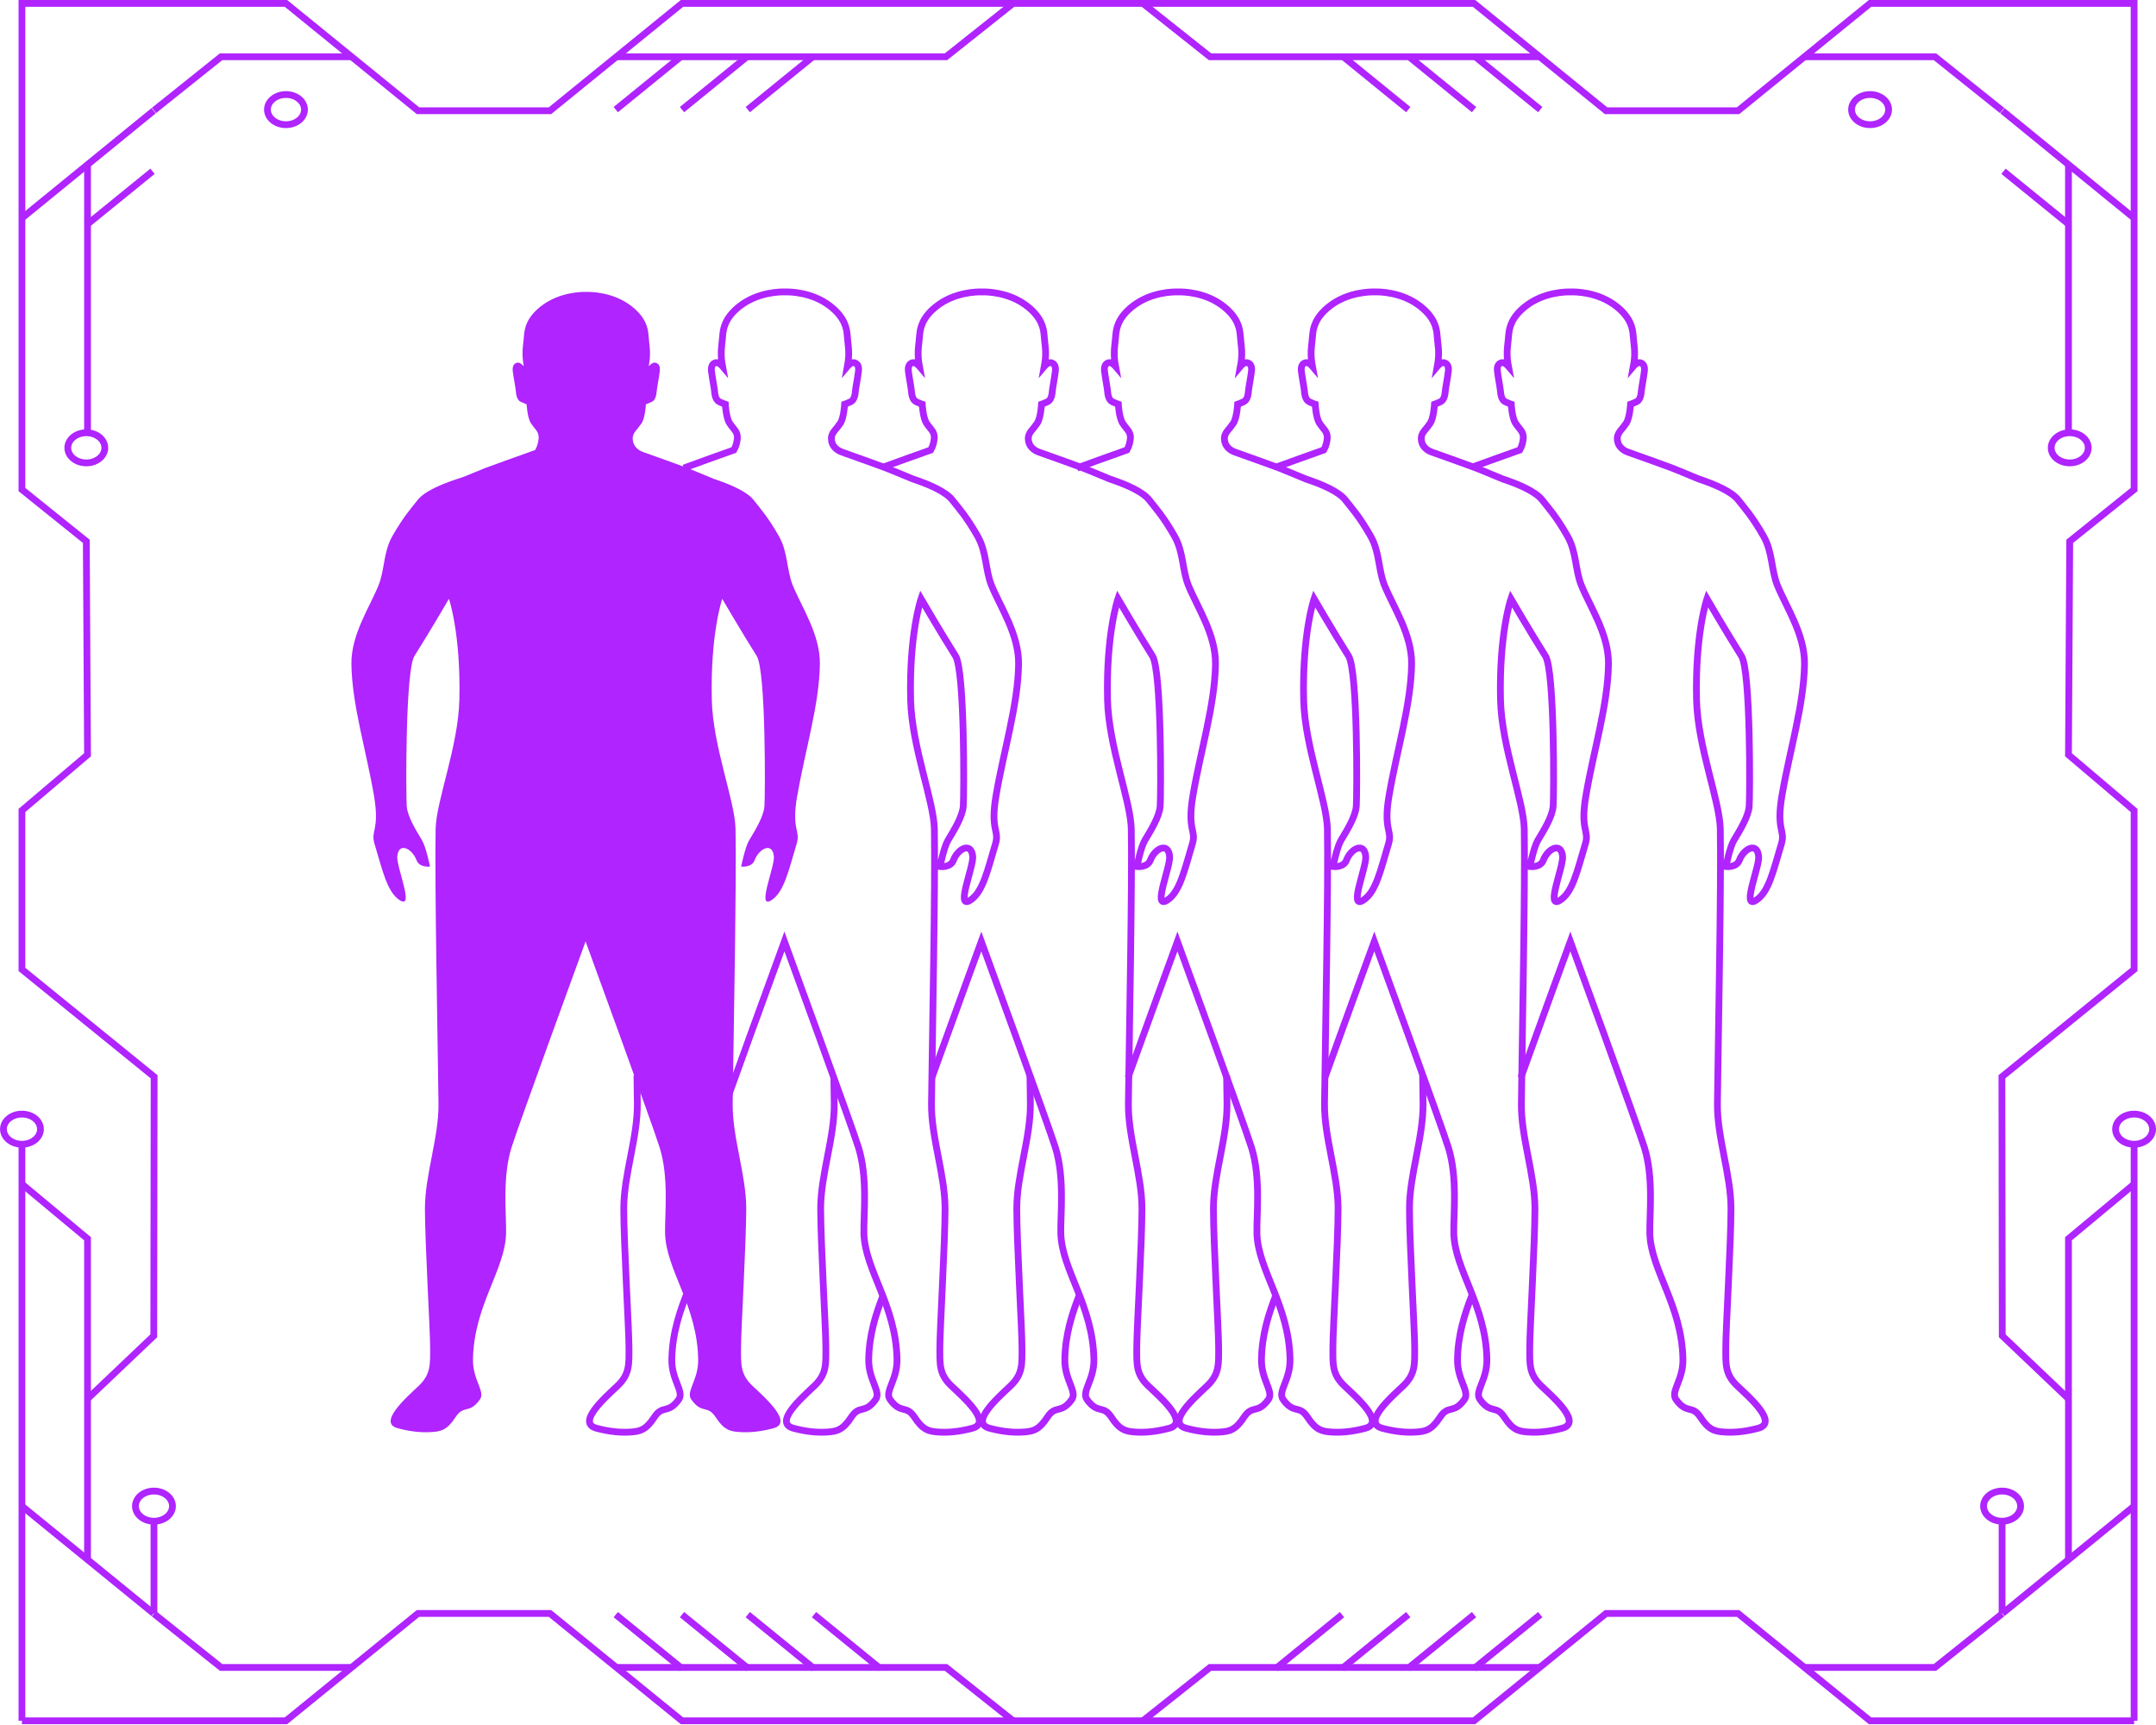
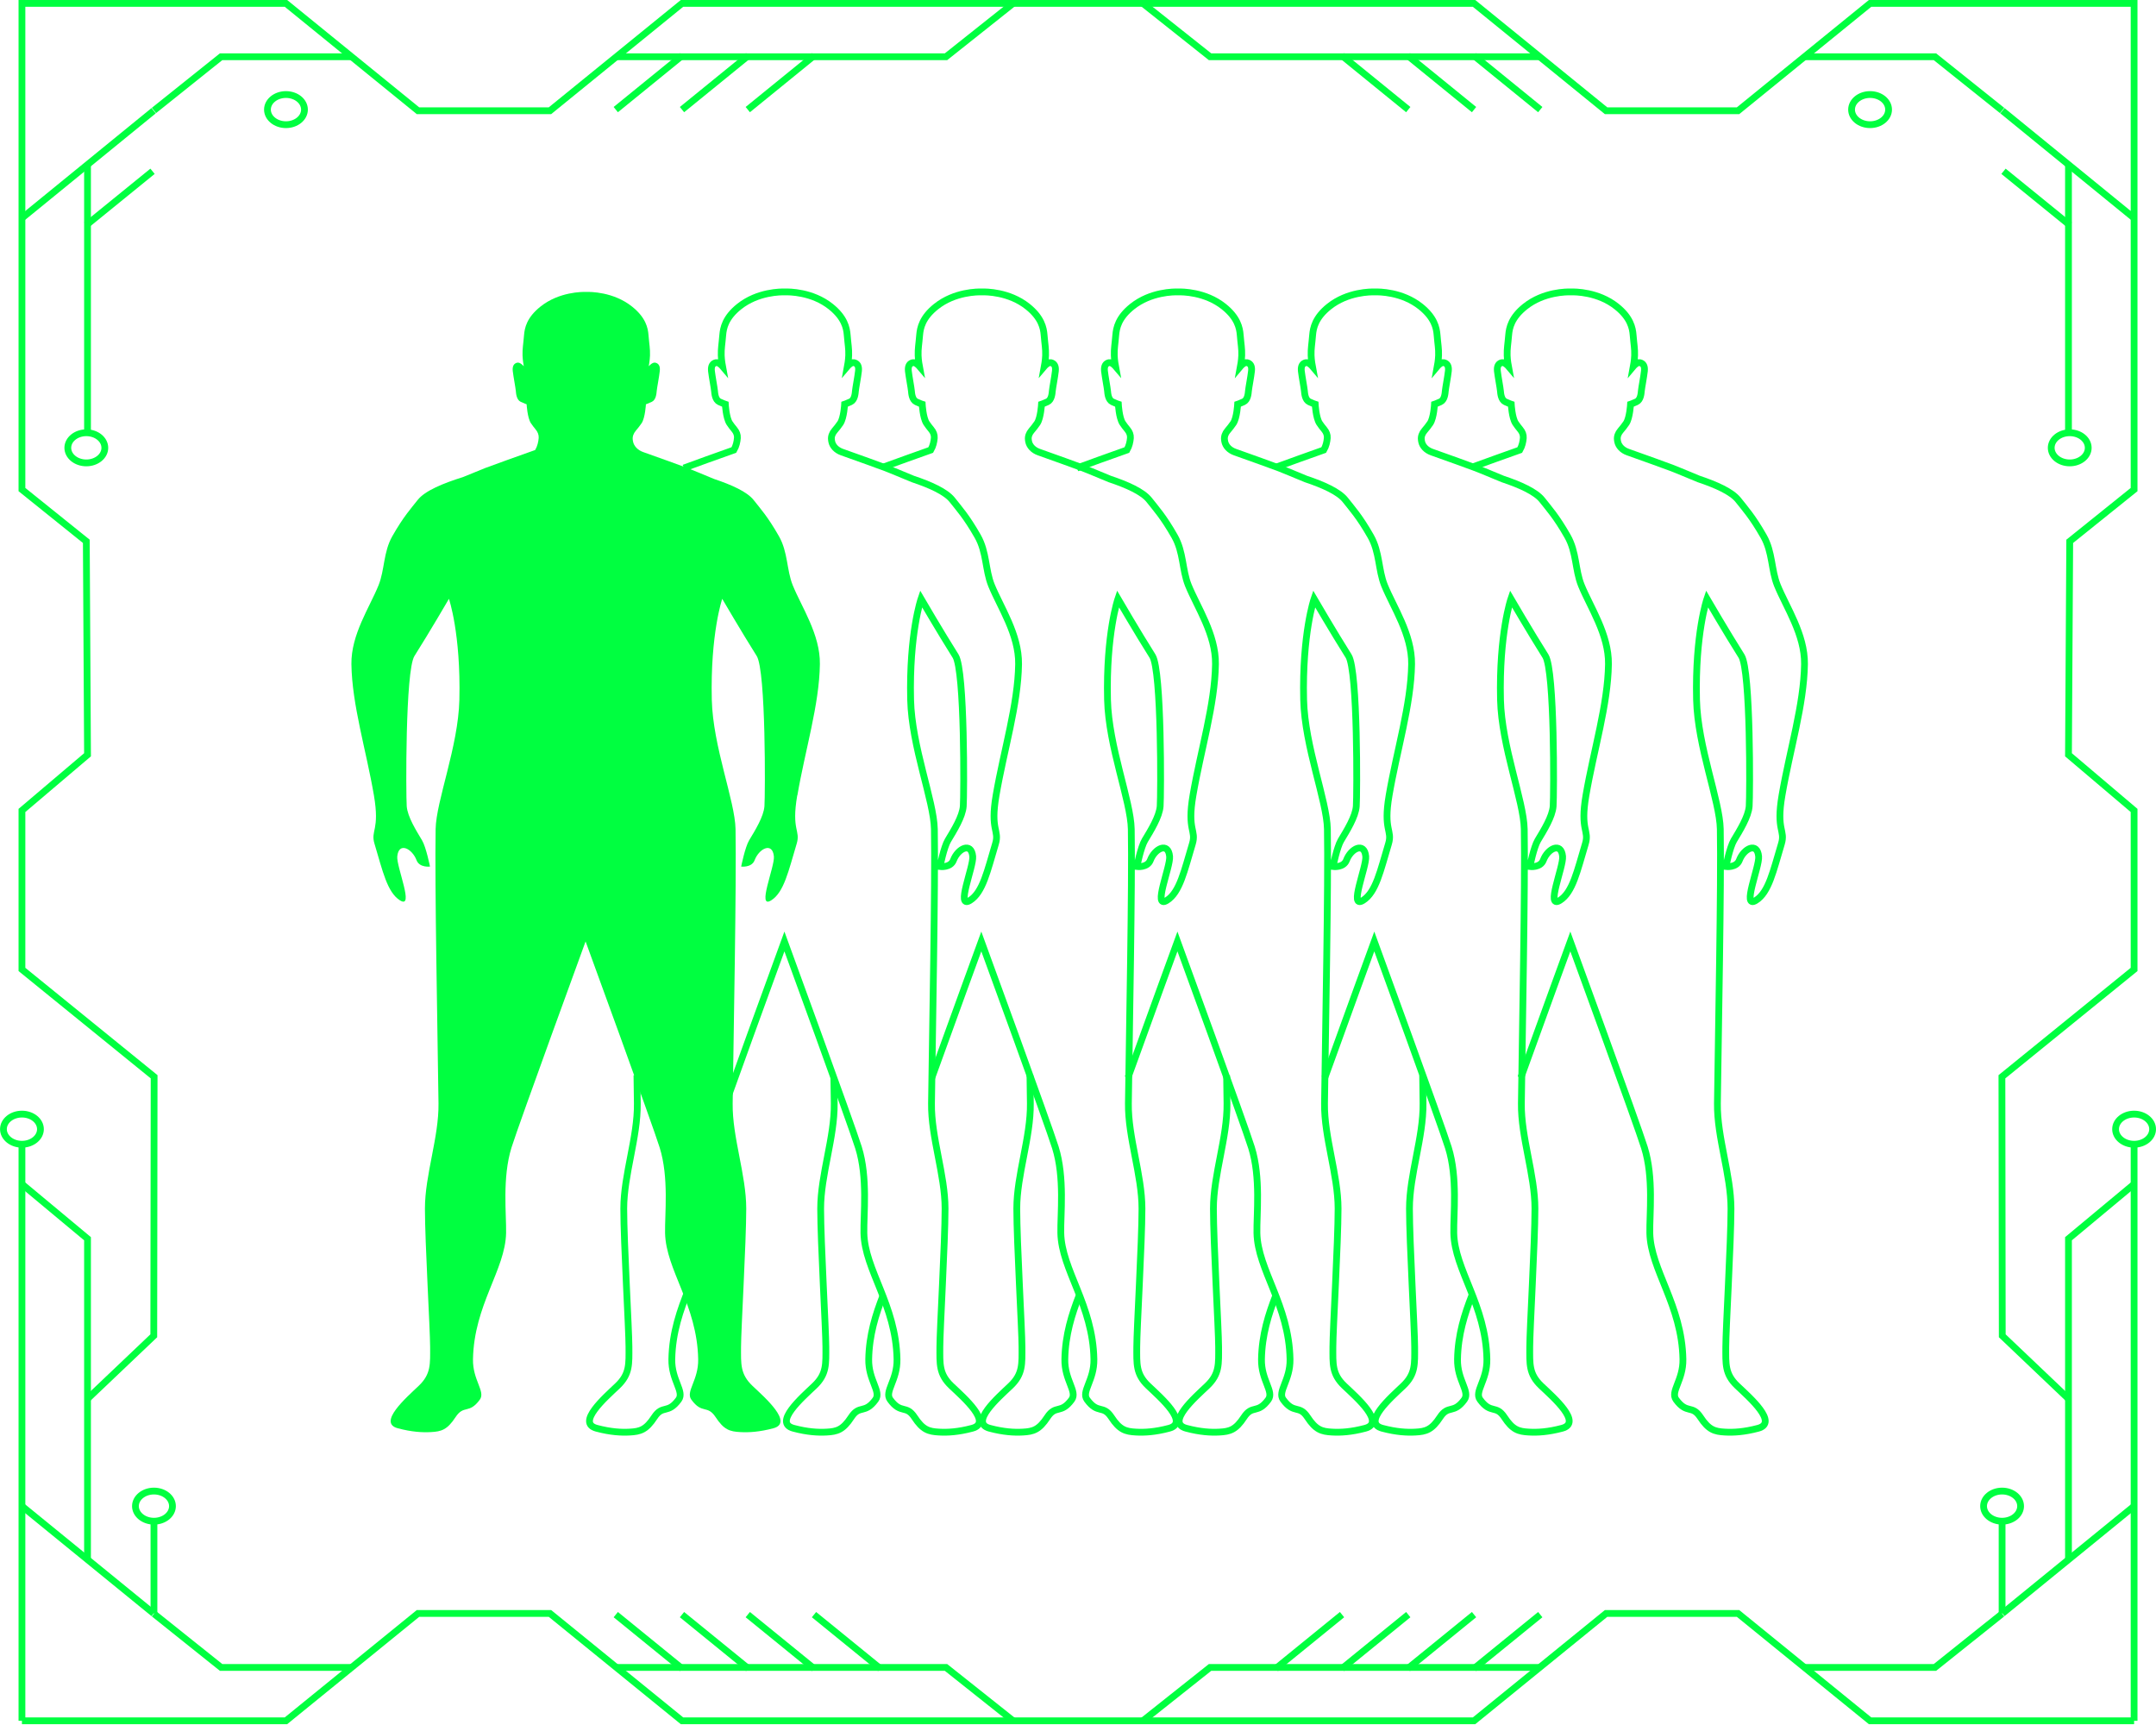
<svg xmlns="http://www.w3.org/2000/svg" id="Layer_2" viewBox="0 0 502.05 401.45">
  <defs>
-     <style>.cls-1{fill:#af24ff;}.cls-2{fill:none;stroke:#af24ff;stroke-miterlimit:10;stroke-width:1.58px;}</style>
+     <style>.cls-1{fill:#00ff40;}.cls-2{fill:none;stroke:#00ff40;stroke-miterlimit:10;stroke-width:1.58px;}</style>
  </defs>
  <g id="Layer_1-2">
    <path class="cls-1" d="m185.68,185.18c1.8-10.51,5.11-21.08,5.24-30.55.09-6.91-4.25-13.26-6.32-18.36-1.45-3.59-1.09-7.7-3.22-11.43-2.61-4.59-4.37-6.48-5.89-8.42-1.53-1.94-5.15-3.54-9.21-4.9,0,0,0,0,0,0-2.5-1.05-5.33-2.2-6.24-2.56-1.07-.42-6.91-2.51-10.26-3.7-1.27-.45-2.18-1.39-2.38-2.5-.02-.11-.04-.22-.05-.33-.11-.76.17-1.52.71-2.15.46-.54.98-1.19,1.36-1.76.82-1.26.99-4.39.99-4.39,0,0,.4-.13,1.37-.57.97-.44,1.09-1.88,1.15-2.57.06-.69.58-3.36.71-4.62.14-1.26-.36-1.78-1.05-1.93s-1.52.84-1.52.84c0,0,.26-1.4.29-2.53.05-1.59-.17-2.53-.35-4.75-.13-1.63-.6-4.04-3.83-6.62-4.32-3.45-9.75-3.44-10.66-3.41-.91-.03-6.34-.04-10.66,3.41-3.23,2.57-3.69,4.99-3.83,6.62-.18,2.22-.4,3.16-.35,4.75.03,1.14.29,2.53.29,2.53,0,0-.84-.99-1.52-.84s-1.18.67-1.05,1.93c.14,1.26.65,3.92.71,4.62.06.69.18,2.12,1.15,2.57.97.44,1.37.57,1.37.57,0,0,.17,3.13.99,4.39.31.47.72,1,1.11,1.47.49.58.76,1.27.71,1.98-.07.89-.29,1.9-.82,2.81-2.76.98-10.39,3.7-11.63,4.19-.78.3-2.99,1.2-5.18,2.11,0,0,0,0,0,0-4.6,1.44-8.87,3.18-10.56,5.34-1.52,1.94-3.28,3.83-5.89,8.42-2.12,3.73-1.76,7.84-3.21,11.43-2.06,5.11-6.41,11.45-6.32,18.36.13,9.47,3.44,20.04,5.24,30.55,1.41,8.26-.83,8.08.14,11.29,1.9,6.32,2.94,11.27,5.92,13.16,3.46,2.18-.85-7.84-.62-10.23.33-3.46,3.46-1.83,4.49.89.68,1.79,3.13,1.48,3.13,1.48,0,0-.9-4.52-1.85-6.11-1.37-2.3-3.39-5.5-3.57-7.95-.18-2.44-.36-31.55,1.8-34.97,3.48-5.5,8.03-13.31,8.03-13.31,0,0,2.79,8.1,2.43,23.5-.26,10.94-5.41,23.52-5.53,30.11-.23,12.94.45,46.91.67,63.88.1,7.9-3.16,16.59-3.16,24.49s1.21,28.24,1.21,32.19.24,6.32-2.67,9.08-9.62,8.61-4.86,9.87c3.27.87,5.73,1,7.71.89,2.44-.13,3.8-.52,5.74-3.48,1.94-2.96,3.13-.62,5.65-4.07,1.38-1.9-1.68-4.53-1.59-9.4.23-12.66,7.53-20.81,7.71-29.4.09-4.34-.93-12.88,1.26-19.9,1.7-5.44,17.25-47.99,17.25-47.99,0,0,15.55,42.54,17.25,47.99,2.19,7.01,1.17,15.55,1.26,19.9.18,8.59,7.48,16.74,7.71,29.4.09,4.88-2.98,7.51-1.59,9.4,2.52,3.46,3.7,1.11,5.65,4.07,1.94,2.96,3.3,3.35,5.74,3.48,1.98.11,4.44-.02,7.71-.89,4.76-1.27-1.94-7.11-4.86-9.87-2.91-2.76-2.67-5.13-2.67-9.08s1.21-24.29,1.21-32.19-3.26-16.59-3.16-24.49c.22-16.97.9-50.95.67-63.88-.12-6.59-5.27-19.18-5.53-30.11-.36-15.4,2.43-23.5,2.43-23.5,0,0,4.56,7.81,8.03,13.31,2.17,3.43,1.98,32.53,1.8,34.97-.18,2.44-2.19,5.65-3.57,7.95-.95,1.59-1.85,6.11-1.85,6.11,0,0,2.45.31,3.13-1.48,1.03-2.72,4.16-4.34,4.49-.89.23,2.4-4.08,12.42-.62,10.23,2.98-1.88,4.02-6.83,5.92-13.16.97-3.22-1.28-3.04.14-11.29Z" />
    <path class="cls-2" d="m148.32,250.35c.04,2.38.07,4.59.09,6.57.1,7.9-3.16,16.59-3.16,24.49s1.21,28.24,1.21,32.19.24,6.32-2.67,9.08c-2.91,2.76-9.62,8.61-4.86,9.87,3.27.87,5.73,1,7.71.89,2.44-.13,3.8-.52,5.74-3.48,1.94-2.96,3.13-.62,5.65-4.07,1.38-1.9-1.68-4.53-1.59-9.4.23-12.66,7.53-20.81,7.71-29.4.09-4.34-.93-12.88,1.26-19.9,1.7-5.44,17.25-47.99,17.25-47.99,0,0,15.55,42.54,17.25,47.99,2.19,7.01,1.17,15.55,1.26,19.9.18,8.59,7.48,16.74,7.71,29.4.09,4.88-2.98,7.51-1.59,9.4,2.52,3.46,3.7,1.11,5.65,4.07,1.94,2.96,3.3,3.35,5.74,3.48,1.98.11,4.44-.02,7.71-.89,4.76-1.27-1.94-7.11-4.86-9.87-2.91-2.76-2.67-5.13-2.67-9.08s1.21-24.29,1.21-32.19-3.26-16.59-3.16-24.49c.22-16.97.9-50.95.67-63.88-.12-6.59-5.27-19.18-5.53-30.11-.36-15.4,2.43-23.5,2.43-23.5,0,0,4.56,7.81,8.03,13.31,2.17,3.43,1.98,32.53,1.8,34.97-.18,2.44-2.19,5.65-3.57,7.95-.95,1.59-1.85,6.11-1.85,6.11,0,0,2.45.31,3.13-1.48,1.03-2.72,4.16-4.34,4.49-.89.23,2.4-4.08,12.42-.62,10.23,2.98-1.88,4.02-6.83,5.92-13.16.97-3.22-1.28-3.04.14-11.29,1.8-10.51,5.11-21.08,5.24-30.55.09-6.91-4.25-13.26-6.32-18.36-1.45-3.59-1.09-7.7-3.22-11.43-2.61-4.59-4.37-6.48-5.89-8.42-1.53-1.94-5.15-3.54-9.21-4.9,0,0,0,0,0,0-2.5-1.05-5.33-2.2-6.24-2.56-1.07-.42-6.91-2.51-10.26-3.7-1.27-.45-2.18-1.39-2.38-2.5-.02-.11-.04-.22-.05-.33-.11-.76.17-1.52.71-2.15.46-.54.98-1.19,1.36-1.76.82-1.26.99-4.39.99-4.39,0,0,.4-.13,1.37-.57.97-.44,1.09-1.88,1.15-2.57.06-.69.58-3.36.71-4.62.14-1.26-.36-1.78-1.05-1.93-.68-.15-1.52.84-1.52.84,0,0,.26-1.4.29-2.53.05-1.59-.17-2.53-.35-4.75-.13-1.63-.6-4.04-3.83-6.62-4.32-3.45-9.75-3.44-10.66-3.41-.91-.03-6.34-.04-10.66,3.41-3.23,2.57-3.69,4.99-3.83,6.62-.18,2.22-.4,3.16-.35,4.75.03,1.14.29,2.53.29,2.53,0,0-.84-.99-1.52-.84-.68.15-1.18.67-1.05,1.93.14,1.26.65,3.92.71,4.62.06.69.18,2.12,1.15,2.57.97.44,1.37.57,1.37.57,0,0,.17,3.13.99,4.39.31.47.72,1,1.11,1.47.49.58.76,1.27.71,1.98-.07.89-.29,1.9-.82,2.81-2.76.98-10.39,3.7-11.63,4.19" />
    <path class="cls-2" d="m217,250.9c5.05-14.02,11.51-31.7,11.51-31.7,0,0,15.55,42.54,17.25,47.99,2.19,7.01,1.17,15.55,1.26,19.9.18,8.59,7.48,16.74,7.71,29.4.09,4.88-2.98,7.51-1.59,9.4,2.52,3.46,3.7,1.11,5.65,4.07,1.94,2.96,3.3,3.35,5.74,3.48,1.98.11,4.44-.02,7.71-.89,4.76-1.27-1.94-7.11-4.86-9.87-2.91-2.76-2.67-5.13-2.67-9.08s1.21-24.29,1.21-32.19-3.26-16.59-3.16-24.49c.22-16.97.9-50.95.67-63.88-.12-6.59-5.27-19.18-5.53-30.11-.36-15.4,2.43-23.5,2.43-23.5,0,0,4.56,7.81,8.03,13.31,2.17,3.43,1.98,32.53,1.8,34.97-.18,2.44-2.19,5.65-3.57,7.95-.95,1.59-1.85,6.11-1.85,6.11,0,0,2.45.31,3.13-1.48,1.03-2.72,4.16-4.34,4.49-.89.23,2.4-4.08,12.42-.62,10.23,2.98-1.88,4.02-6.83,5.92-13.16.97-3.22-1.28-3.04.14-11.29,1.8-10.51,5.11-21.08,5.24-30.55.09-6.91-4.25-13.26-6.32-18.36-1.45-3.59-1.09-7.7-3.22-11.43-2.61-4.59-4.37-6.48-5.89-8.42-1.53-1.94-5.15-3.54-9.21-4.9,0,0,0,0,0,0-2.5-1.05-5.33-2.2-6.24-2.56-1.07-.42-6.91-2.51-10.26-3.7-1.27-.45-2.18-1.39-2.38-2.5-.02-.11-.04-.22-.05-.33-.11-.76.17-1.52.71-2.15.46-.54.98-1.19,1.36-1.76.82-1.26.99-4.39.99-4.39,0,0,.4-.13,1.37-.57.97-.44,1.09-1.88,1.15-2.57.06-.69.58-3.36.71-4.62s-.36-1.78-1.05-1.93c-.68-.15-1.52.84-1.52.84,0,0,.26-1.4.29-2.53.05-1.59-.17-2.53-.35-4.75-.13-1.63-.6-4.04-3.83-6.62-4.32-3.45-9.75-3.44-10.66-3.41-.91-.03-6.34-.04-10.66,3.41-3.23,2.57-3.69,4.99-3.83,6.62-.18,2.22-.4,3.16-.35,4.75.03,1.14.29,2.53.29,2.53,0,0-.84-.99-1.52-.84s-1.18.67-1.05,1.93c.14,1.26.65,3.92.71,4.62.06.69.18,2.12,1.15,2.57s1.37.57,1.37.57c0,0,.17,3.13.99,4.39.31.47.72,1,1.11,1.47.49.58.76,1.27.71,1.98-.07.89-.29,1.9-.82,2.81-2.47.88-8.85,3.15-11.05,3.97" />
    <path class="cls-2" d="m262.67,250.9c5.05-14.02,11.51-31.7,11.51-31.7,0,0,15.55,42.54,17.25,47.99,2.19,7.01,1.17,15.55,1.26,19.9.18,8.59,7.48,16.74,7.71,29.4.09,4.88-2.98,7.51-1.59,9.4,2.52,3.46,3.7,1.11,5.65,4.07,1.94,2.96,3.3,3.35,5.74,3.48,1.98.11,4.44-.02,7.71-.89,4.76-1.27-1.94-7.11-4.86-9.87-2.91-2.76-2.67-5.13-2.67-9.08s1.21-24.29,1.21-32.19-3.26-16.59-3.16-24.49c.22-16.97.9-50.95.67-63.88-.12-6.59-5.27-19.18-5.53-30.11-.36-15.4,2.43-23.5,2.43-23.5,0,0,4.56,7.81,8.03,13.31,2.17,3.43,1.98,32.53,1.8,34.97-.18,2.44-2.19,5.65-3.57,7.95-.95,1.59-1.85,6.11-1.85,6.11,0,0,2.45.31,3.13-1.48,1.03-2.72,4.16-4.34,4.49-.89.23,2.4-4.08,12.42-.62,10.23,2.98-1.88,4.02-6.83,5.92-13.16.97-3.22-1.28-3.04.14-11.29,1.8-10.51,5.11-21.08,5.24-30.55.09-6.91-4.25-13.26-6.32-18.36-1.45-3.59-1.09-7.7-3.22-11.43-2.61-4.59-4.37-6.48-5.89-8.42-1.53-1.94-5.15-3.54-9.21-4.9,0,0,0,0,0,0-2.5-1.05-5.33-2.2-6.24-2.56-1.07-.42-6.91-2.51-10.26-3.7-1.27-.45-2.18-1.39-2.38-2.5-.02-.11-.04-.22-.05-.33-.11-.76.17-1.52.71-2.15.46-.54.98-1.19,1.36-1.76.82-1.26.99-4.39.99-4.39,0,0,.4-.13,1.37-.57s1.09-1.88,1.15-2.57c.06-.69.58-3.36.71-4.62.14-1.26-.36-1.78-1.05-1.93s-1.52.84-1.52.84c0,0,.26-1.4.29-2.53.05-1.59-.17-2.53-.35-4.75-.13-1.63-.6-4.04-3.83-6.62-4.32-3.45-9.75-3.44-10.66-3.41-.91-.03-6.34-.04-10.66,3.41-3.23,2.57-3.69,4.99-3.83,6.62-.18,2.22-.4,3.16-.35,4.75.03,1.14.29,2.53.29,2.53,0,0-.84-.99-1.52-.84s-1.18.67-1.05,1.93c.14,1.26.65,3.92.71,4.62.06.69.18,2.12,1.15,2.57s1.37.57,1.37.57c0,0,.17,3.13.99,4.39.31.47.72,1,1.11,1.47.49.58.76,1.27.71,1.98-.07.89-.29,1.9-.82,2.81-2.76.98-10.39,3.7-11.63,4.19" />
    <path class="cls-2" d="m239.84,250.35c.04,2.38.07,4.59.09,6.57.1,7.9-3.16,16.59-3.16,24.49s1.21,28.24,1.21,32.19.24,6.32-2.67,9.08c-2.91,2.76-9.62,8.61-4.86,9.87,3.27.87,5.73,1,7.71.89,2.44-.13,3.8-.52,5.74-3.48,1.94-2.96,3.13-.62,5.65-4.07,1.38-1.9-1.68-4.53-1.59-9.4.1-5.73,1.65-10.53,3.34-14.87" />
    <path class="cls-2" d="m285.63,250.35c.04,2.38.07,4.59.09,6.57.1,7.9-3.16,16.59-3.16,24.49s1.21,28.24,1.21,32.19.24,6.32-2.67,9.08c-2.91,2.76-9.62,8.61-4.86,9.87,3.27.87,5.73,1,7.71.89,2.44-.13,3.8-.52,5.74-3.48,1.94-2.96,3.13-.62,5.65-4.07,1.38-1.9-1.68-4.53-1.59-9.4.1-5.73,1.65-10.53,3.34-14.87" />
    <path class="cls-2" d="m308.51,250.9c5.05-14.02,11.51-31.7,11.51-31.7,0,0,15.55,42.54,17.25,47.99,2.19,7.01,1.17,15.55,1.26,19.9.18,8.59,7.48,16.74,7.71,29.4.09,4.88-2.98,7.51-1.59,9.4,2.52,3.46,3.7,1.11,5.65,4.07,1.94,2.96,3.3,3.35,5.74,3.48,1.98.11,4.44-.02,7.71-.89,4.76-1.27-1.94-7.11-4.86-9.87-2.91-2.76-2.67-5.13-2.67-9.08s1.21-24.29,1.21-32.19-3.26-16.59-3.16-24.49c.22-16.97.9-50.95.67-63.88-.12-6.59-5.27-19.18-5.53-30.11-.36-15.4,2.43-23.5,2.43-23.5,0,0,4.56,7.81,8.03,13.31,2.17,3.43,1.98,32.53,1.8,34.97-.18,2.44-2.19,5.65-3.57,7.95-.95,1.59-1.85,6.11-1.85,6.11,0,0,2.45.31,3.13-1.48,1.03-2.72,4.16-4.34,4.49-.89.23,2.4-4.08,12.42-.62,10.23,2.98-1.88,4.02-6.83,5.92-13.16.97-3.22-1.28-3.04.14-11.29,1.8-10.51,5.11-21.08,5.24-30.55.09-6.91-4.25-13.26-6.32-18.36-1.45-3.59-1.09-7.7-3.22-11.43-2.61-4.59-4.37-6.48-5.89-8.42-1.53-1.94-5.15-3.54-9.21-4.9,0,0,0,0,0,0-2.5-1.05-5.33-2.2-6.24-2.56-1.07-.42-6.91-2.51-10.26-3.7-1.27-.45-2.18-1.39-2.38-2.5-.02-.11-.04-.22-.05-.33-.11-.76.17-1.52.71-2.15.46-.54.98-1.19,1.36-1.76.82-1.26.99-4.39.99-4.39,0,0,.4-.13,1.37-.57.97-.44,1.09-1.88,1.15-2.57.06-.69.58-3.36.71-4.62s-.36-1.78-1.05-1.93-1.52.84-1.52.84c0,0,.26-1.4.29-2.53.05-1.59-.17-2.53-.35-4.75-.13-1.63-.6-4.04-3.83-6.62-4.32-3.45-9.75-3.44-10.66-3.41-.91-.03-6.34-.04-10.66,3.41-3.23,2.57-3.69,4.99-3.83,6.62-.18,2.22-.4,3.16-.35,4.75.03,1.14.29,2.53.29,2.53,0,0-.84-.99-1.52-.84s-1.18.67-1.05,1.93c.14,1.26.65,3.92.71,4.62.06.69.18,2.12,1.15,2.57s1.37.57,1.37.57c0,0,.17,3.13.99,4.39.31.47.72,1,1.11,1.47.49.58.76,1.27.71,1.98-.07.89-.29,1.9-.82,2.81-2.47.88-8.85,3.15-11.05,3.97" />
    <path class="cls-2" d="m331.28,250.35c.04,2.38.07,4.59.09,6.57.1,7.9-3.16,16.59-3.16,24.49s1.21,28.24,1.21,32.19.24,6.32-2.67,9.08c-2.91,2.76-9.62,8.61-4.86,9.87,3.27.87,5.73,1,7.71.89,2.44-.13,3.8-.52,5.74-3.48,1.94-2.96,3.13-.62,5.65-4.07,1.38-1.9-1.68-4.53-1.59-9.4.1-5.73,1.65-10.53,3.34-14.87" />
    <path class="cls-2" d="m354.16,250.9c5.05-14.02,11.51-31.7,11.51-31.7,0,0,15.55,42.54,17.25,47.99,2.19,7.01,1.17,15.55,1.26,19.9.18,8.59,7.48,16.74,7.71,29.4.09,4.88-2.98,7.51-1.59,9.4,2.52,3.46,3.7,1.11,5.65,4.07,1.94,2.96,3.3,3.35,5.74,3.48,1.98.11,4.44-.02,7.71-.89,4.76-1.27-1.94-7.11-4.86-9.87-2.91-2.76-2.67-5.13-2.67-9.08s1.21-24.29,1.21-32.19-3.26-16.59-3.16-24.49c.22-16.97.9-50.95.67-63.88-.12-6.59-5.27-19.18-5.53-30.11-.36-15.4,2.43-23.5,2.43-23.5,0,0,4.56,7.81,8.03,13.31,2.17,3.43,1.98,32.53,1.8,34.97-.18,2.44-2.19,5.65-3.57,7.95-.95,1.59-1.85,6.11-1.85,6.11,0,0,2.45.31,3.13-1.48,1.03-2.72,4.16-4.34,4.49-.89.23,2.4-4.08,12.42-.62,10.23,2.98-1.88,4.02-6.83,5.92-13.16.97-3.22-1.28-3.04.14-11.29,1.8-10.51,5.11-21.08,5.24-30.55.09-6.91-4.25-13.26-6.32-18.36-1.45-3.59-1.09-7.7-3.22-11.43-2.61-4.59-4.37-6.48-5.89-8.42-1.53-1.94-5.15-3.54-9.21-4.9,0,0,0,0,0,0-2.5-1.05-5.33-2.2-6.24-2.56-1.07-.42-6.91-2.51-10.26-3.7-1.27-.45-2.18-1.39-2.38-2.5-.02-.11-.04-.22-.05-.33-.11-.76.17-1.52.71-2.15.46-.54.98-1.19,1.36-1.76.82-1.26.99-4.39.99-4.39,0,0,.4-.13,1.37-.57.97-.44,1.09-1.88,1.15-2.57.06-.69.58-3.36.71-4.62s-.36-1.78-1.05-1.93-1.52.84-1.52.84c0,0,.26-1.4.29-2.53.05-1.59-.17-2.53-.35-4.75-.13-1.63-.6-4.04-3.83-6.62-4.32-3.45-9.75-3.44-10.66-3.41-.91-.03-6.34-.04-10.66,3.41-3.23,2.57-3.69,4.99-3.83,6.62-.18,2.22-.4,3.16-.35,4.75.03,1.14.29,2.53.29,2.53,0,0-.84-.99-1.52-.84s-1.18.67-1.05,1.93c.14,1.26.65,3.92.71,4.62.06.69.18,2.12,1.15,2.57.97.44,1.37.57,1.37.57,0,0,.17,3.13.99,4.39.31.47.72,1,1.11,1.47.49.58.76,1.27.71,1.98-.07.89-.29,1.9-.82,2.81-2.47.88-8.85,3.15-11.05,3.97" />
    <path class="cls-2" d="m194.17,250.9c.03,2.17.06,4.19.09,6.02.1,7.9-3.16,16.59-3.16,24.49s1.21,28.24,1.21,32.19.24,6.32-2.67,9.08c-2.91,2.76-9.62,8.61-4.86,9.87,3.27.87,5.73,1,7.71.89,2.44-.13,3.8-.52,5.74-3.48,1.94-2.96,3.13-.62,5.65-4.07,1.38-1.9-1.68-4.53-1.59-9.4.1-5.68,1.63-10.45,3.3-14.76" />
    <polyline class="cls-2" points="420.19 13.21 450.57 13.21 466.21 25.72" />
    <line class="cls-2" x1="327.83" y1="12.98" x2="343.25" y2="25.52" />
    <line class="cls-2" x1="343.25" y1="12.98" x2="358.67" y2="25.52" />
    <line class="cls-2" x1="312.51" y1="12.98" x2="327.93" y2="25.52" />
    <polyline class="cls-2" points="266.13 .79 281.77 13.21 358.52 13.21" />
    <line class="cls-2" x1="496.95" y1="50.78" x2="466.29" y2="25.78" />
    <line class="cls-2" x1="481.96" y1="52.41" x2="466.54" y2="39.88" />
    <line class="cls-2" x1="481.67" y1="100.76" x2="481.67" y2="38.33" />
    <polyline class="cls-2" points="420.19 388.24 450.57 388.24 466.21 375.74" />
    <line class="cls-2" x1="327.83" y1="388.48" x2="343.25" y2="375.94" />
    <line class="cls-2" x1="343.25" y1="388.48" x2="358.67" y2="375.94" />
    <line class="cls-2" x1="297.09" y1="388.48" x2="312.51" y2="375.94" />
    <line class="cls-2" x1="312.51" y1="388.48" x2="327.93" y2="375.94" />
    <polyline class="cls-2" points="266.13 400.66 281.77 388.24 358.52 388.24" />
    <polyline class="cls-2" points="496.95 400.66 496.95 350.68 496.95 266.42" />
    <line class="cls-2" x1="496.95" y1="350.68" x2="466.29" y2="375.67" />
    <polyline class="cls-2" points="496.95 275.7 481.67 288.42 481.67 363.13" />
    <line class="cls-2" x1="466.21" y1="354.19" x2="466.21" y2="375.67" />
    <ellipse class="cls-2" cx="435.47" cy="25.52" rx="4.31" ry="3.51" />
    <ellipse class="cls-2" cx="496.95" cy="262.91" rx="4.31" ry="3.51" />
    <ellipse class="cls-2" cx="466.21" cy="350.68" rx="4.31" ry="3.51" />
    <polyline class="cls-2" points="81.86 13.21 51.49 13.21 35.85 25.72" />
    <line class="cls-2" x1="174.23" y1="12.98" x2="158.81" y2="25.52" />
    <line class="cls-2" x1="158.81" y1="12.98" x2="143.39" y2="25.52" />
    <line class="cls-2" x1="189.55" y1="12.98" x2="174.13" y2="25.52" />
    <polyline class="cls-2" points="235.92 .79 220.29 13.21 143.53 13.21" />
    <line class="cls-2" x1="5.11" y1="50.78" x2="35.77" y2="25.78" />
    <line class="cls-2" x1="20.1" y1="52.41" x2="35.52" y2="39.88" />
    <line class="cls-2" x1="20.38" y1="100.76" x2="20.38" y2="38.33" />
    <polyline class="cls-2" points="5.11 400.66 66.59 400.66 97.33 375.67 128.07 375.67 158.81 400.66 251.03 400.66 343.25 400.66 373.99 375.67 404.73 375.67 435.47 400.66 496.95 400.66" />
    <polyline class="cls-2" points="81.86 388.24 51.49 388.24 35.85 375.74" />
    <line class="cls-2" x1="174.23" y1="388.48" x2="158.81" y2="375.94" />
    <line class="cls-2" x1="158.81" y1="388.48" x2="143.39" y2="375.94" />
    <line class="cls-2" x1="204.97" y1="388.48" x2="189.55" y2="375.94" />
    <line class="cls-2" x1="189.55" y1="388.48" x2="174.13" y2="375.94" />
    <polyline class="cls-2" points="235.92 400.66 220.29 388.24 143.53 388.24" />
    <polyline class="cls-2" points="20.38 325.69 35.81 311.02 35.89 250.71 5.11 225.72 5.11 188.7 20.38 175.74 20.1 126.04 5.11 113.99 5.11 50.78 5.11 .79 66.59 .79 97.33 25.78 128.07 25.78 158.81 .79 251.03 .79 343.25 .79 373.99 25.78 404.73 25.78 435.47 .79 496.95 .79 496.95 50.78 496.95 113.99 481.96 126.04 481.67 175.74 496.95 188.7 496.95 225.72 466.17 250.71 466.25 311.02 481.67 325.69" />
    <polyline class="cls-2" points="5.11 400.66 5.11 350.68 5.11 266.42" />
    <line class="cls-2" x1="5.11" y1="350.68" x2="35.77" y2="375.67" />
    <polyline class="cls-2" points="5.11 275.7 20.38 288.42 20.38 363.13" />
    <line class="cls-2" x1="35.85" y1="354.19" x2="35.85" y2="375.67" />
    <ellipse class="cls-2" cx="66.59" cy="25.52" rx="4.31" ry="3.51" />
    <ellipse class="cls-2" cx="481.96" cy="104.27" rx="4.31" ry="3.51" />
    <ellipse class="cls-2" cx="20.1" cy="104.27" rx="4.31" ry="3.51" />
    <ellipse class="cls-2" cx="5.11" cy="262.91" rx="4.31" ry="3.51" />
    <ellipse class="cls-2" cx="35.85" cy="350.68" rx="4.31" ry="3.51" />
  </g>
</svg>
